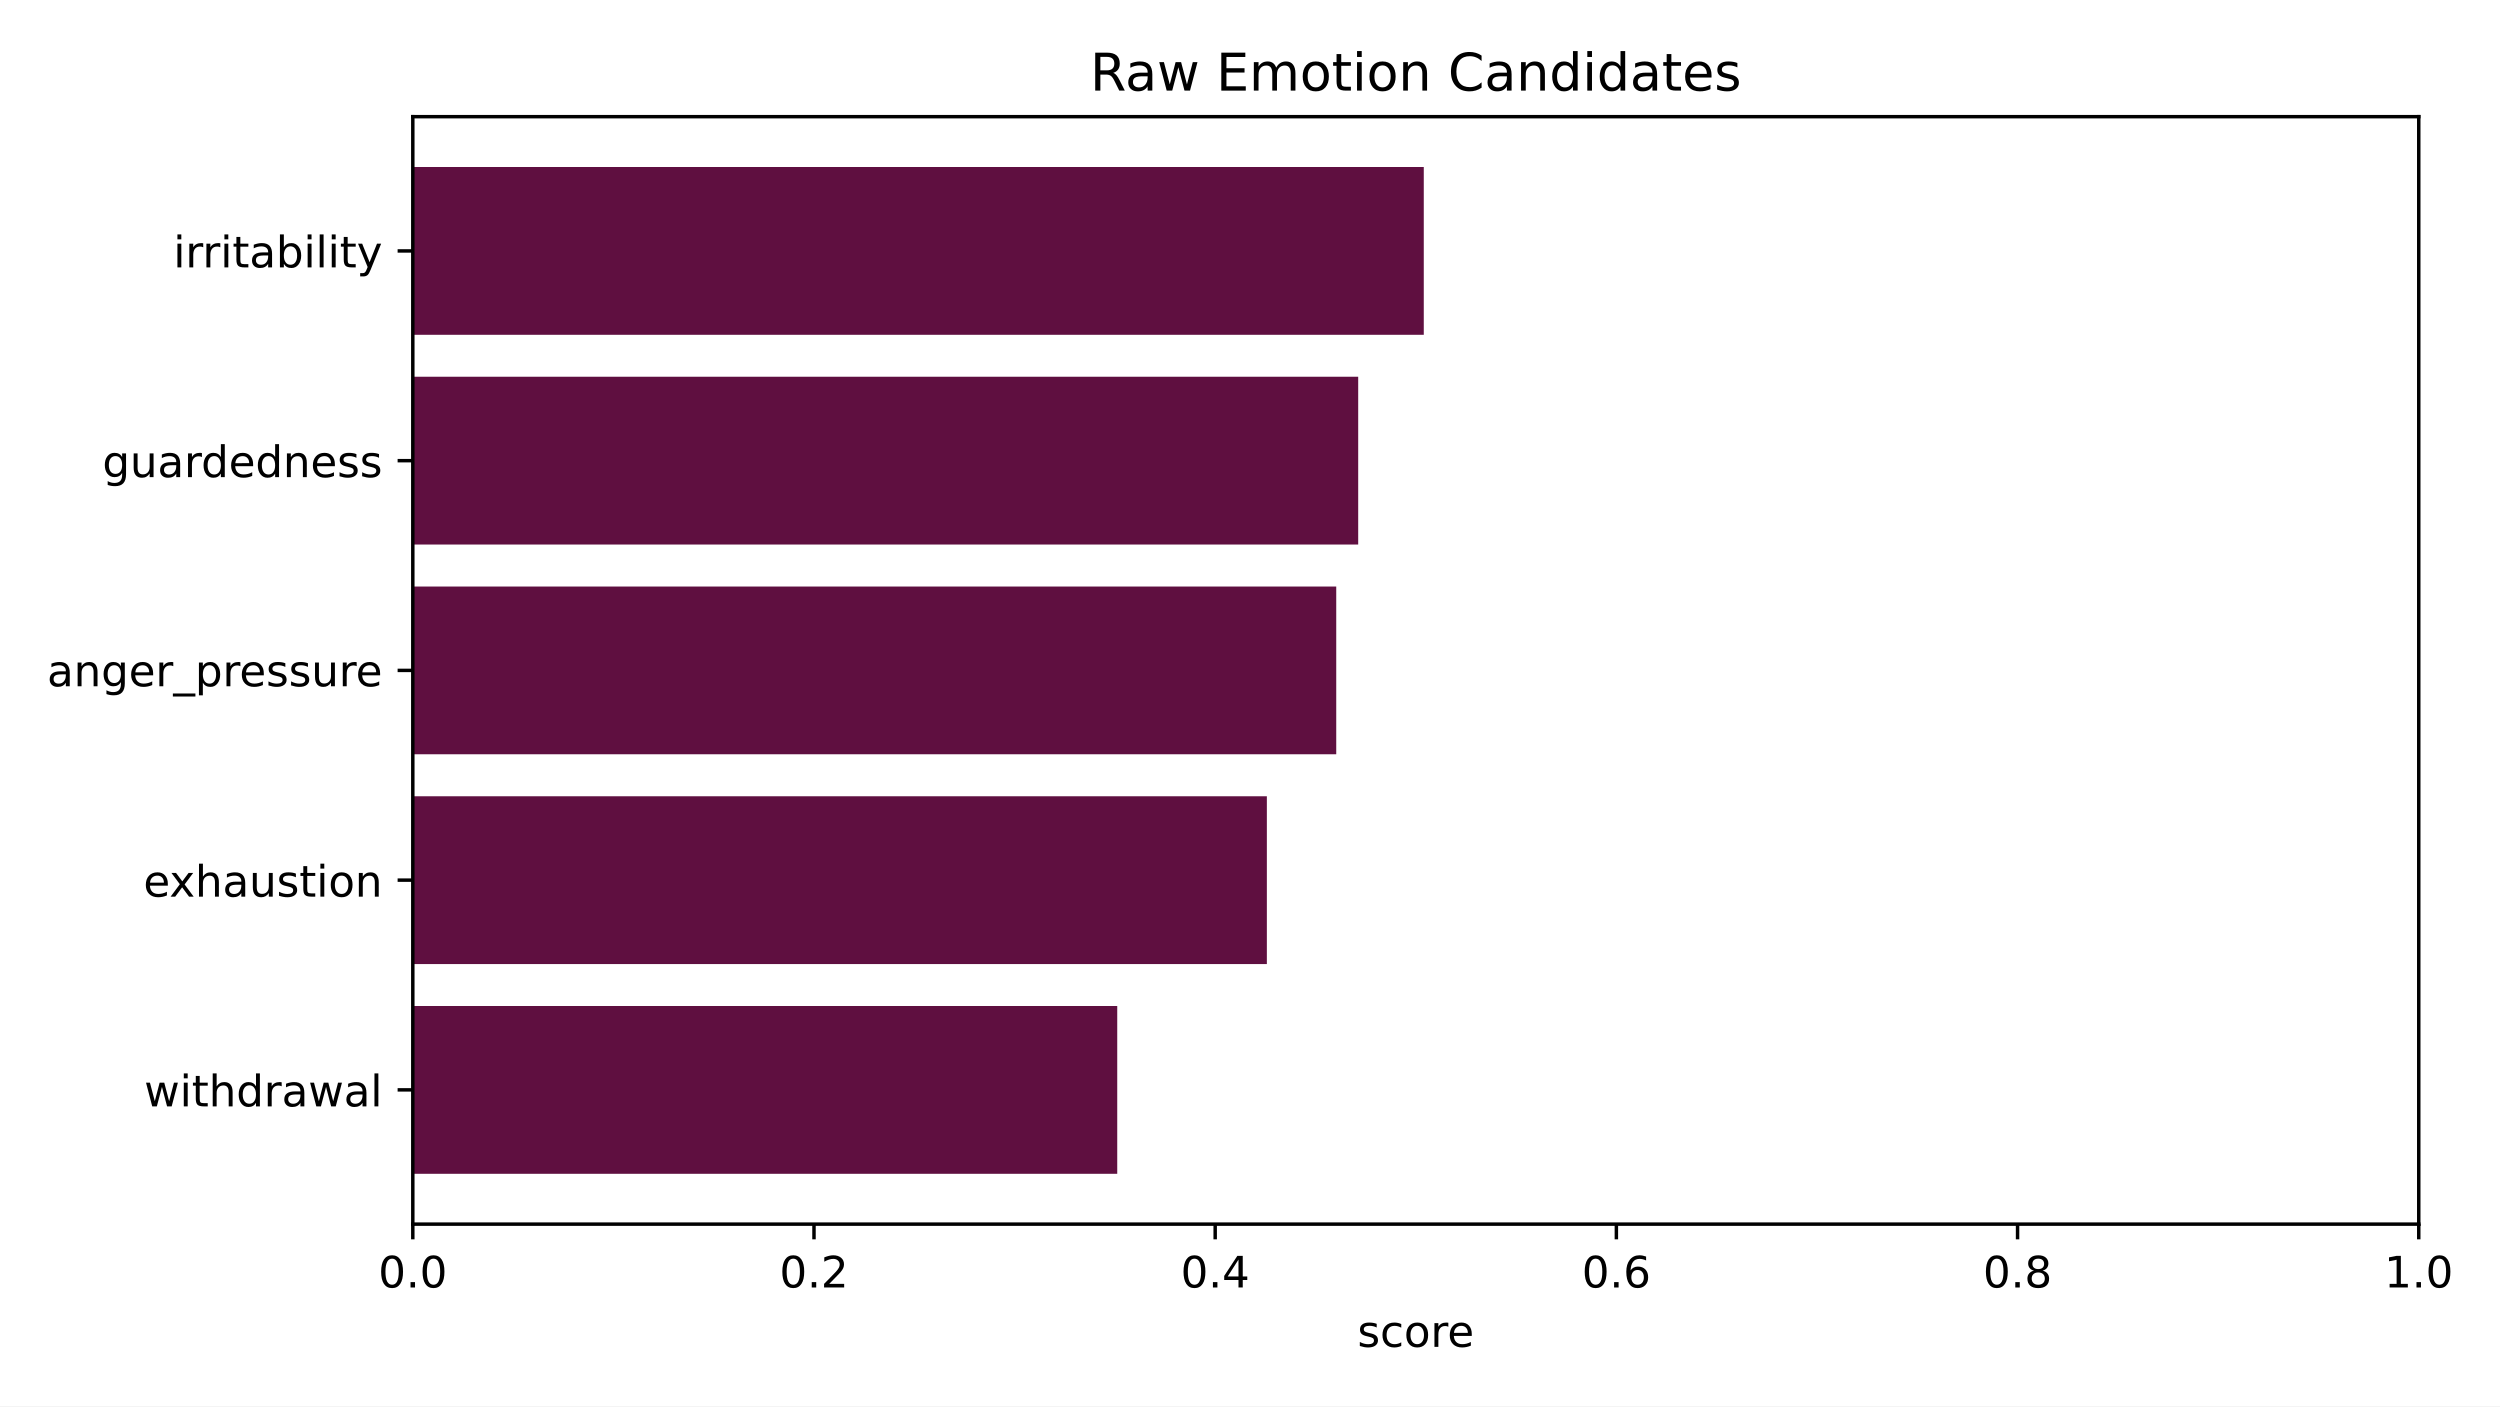
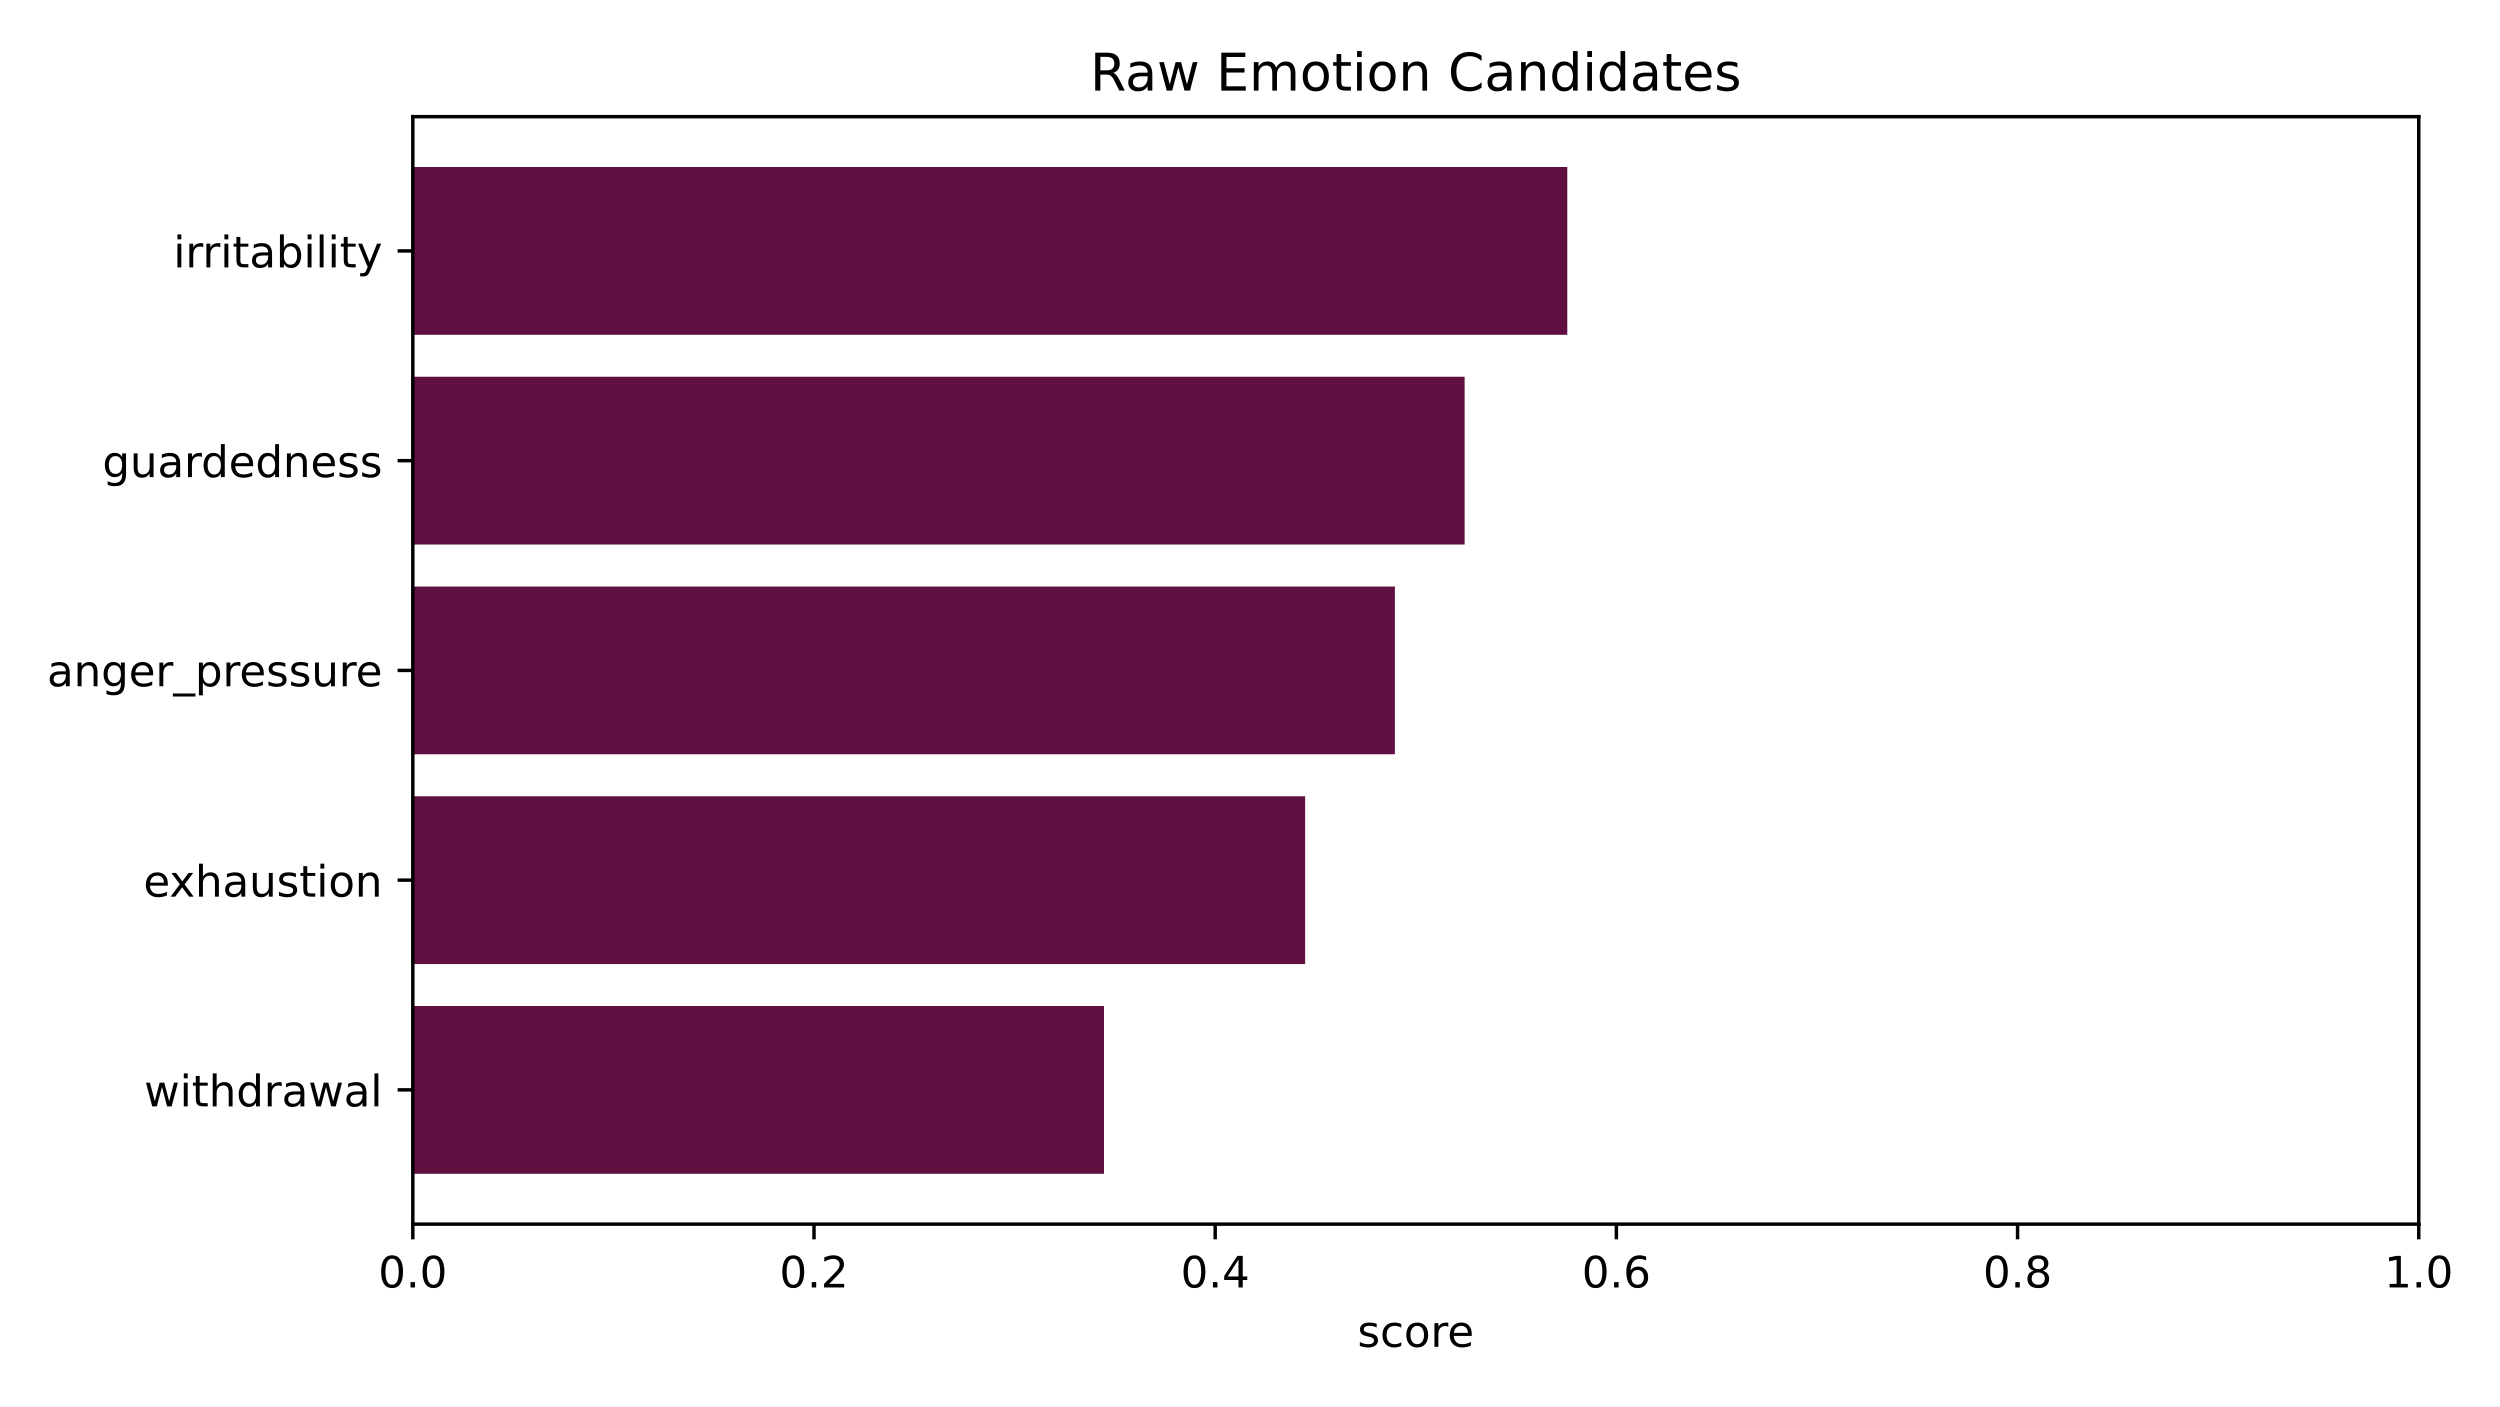
<svg xmlns="http://www.w3.org/2000/svg" xmlns:xlink="http://www.w3.org/1999/xlink" width="576pt" height="324pt" viewBox="0 0 576 324" version="1.1">
  <defs>
    <style type="text/css">*{stroke-linejoin: round; stroke-linecap: butt}</style>
  </defs>
  <g id="figure_1">
    <g id="patch_1">
      <path d="M 0 324  L 576 324  L 576 0  L 0 0  z " style="fill: #ffffff" />
    </g>
    <g id="axes_1">
      <g id="patch_2">
        <path d="M 95.11 282.04  L 557.28 282.04  L 557.28 26.88  L 95.11 26.88  z " style="fill: #ffffff" />
      </g>
      <g id="patch_3">
-         <path d="M 95.11 38.478  L 328.038 38.478  L 328.038 77.139  L 95.11 77.139  z " clip-path="url(#p30e79cfe92)" style="fill: #5f0f40" />
+         <path d="M 95.11 38.478  L 361.102 38.478  L 361.102 77.139  L 95.11 77.139  z " clip-path="url(#pa9f5b63466)" style="fill: #5f0f40" />
      </g>
      <g id="patch_4">
-         <path d="M 95.11 86.804  L 312.928 86.804  L 312.928 125.465  L 95.11 125.465  z " clip-path="url(#p30e79cfe92)" style="fill: #5f0f40" />
+         <path d="M 95.11 86.804  L 337.45 86.804  L 337.45 125.465  L 95.11 125.465  z " clip-path="url(#pa9f5b63466)" style="fill: #5f0f40" />
      </g>
      <g id="patch_5">
-         <path d="M 95.11 135.13  L 307.869 135.13  L 307.869 173.79  L 95.11 173.79  z " clip-path="url(#p30e79cfe92)" style="fill: #5f0f40" />
+         <path d="M 95.11 135.13  L 321.383 135.13  L 321.383 173.79  L 95.11 173.79  z " clip-path="url(#pa9f5b63466)" style="fill: #5f0f40" />
      </g>
      <g id="patch_6">
-         <path d="M 95.11 183.455  L 291.884 183.455  L 291.884 222.116  L 95.11 222.116  z " clip-path="url(#p30e79cfe92)" style="fill: #5f0f40" />
+         <path d="M 95.11 183.455  L 300.705 183.455  L 300.705 222.116  L 95.11 222.116  z " clip-path="url(#pa9f5b63466)" style="fill: #5f0f40" />
      </g>
      <g id="patch_7">
-         <path d="M 95.11 231.781  L 257.412 231.781  L 257.412 270.442  L 95.11 270.442  z " clip-path="url(#p30e79cfe92)" style="fill: #5f0f40" />
+         <path d="M 95.11 231.781  L 254.36 231.781  L 254.36 270.442  L 95.11 270.442  z " clip-path="url(#pa9f5b63466)" style="fill: #5f0f40" />
      </g>
      <g id="matplotlib.axis_1">
        <g id="xtick_1">
          <g id="line2d_1">
            <defs>
-               <path id="m977deb577b" d="M 0 0  L 0 3.5  " style="stroke: #000000; stroke-width: 0.8" />
+               <path id="m9503709d5b" d="M 0 0  L 0 3.5  " style="stroke: #000000; stroke-width: 0.8" />
            </defs>
            <g>
-               <use xlink:href="#m977deb577b" x="95.11" y="282.04" style="stroke: #000000; stroke-width: 0.8" />
+               <use xlink:href="#m9503709d5b" x="95.11" y="282.04" style="stroke: #000000; stroke-width: 0.8" />
            </g>
          </g>
          <g id="text_1">
            <g transform="translate(87.15844 296.6384) scale(0.1 -0.1)">
              <defs>
                <path id="DejaVuSans-30" d="M 2034 4250  Q 1547 4250 1301 3770  Q 1056 3291 1056 2328  Q 1056 1369 1301 889  Q 1547 409 2034 409  Q 2525 409 2770 889  Q 3016 1369 3016 2328  Q 3016 3291 2770 3770  Q 2525 4250 2034 4250  z M 2034 4750  Q 2819 4750 3233 4129  Q 3647 3509 3647 2328  Q 3647 1150 3233 529  Q 2819 -91 2034 -91  Q 1250 -91 836 529  Q 422 1150 422 2328  Q 422 3509 836 4129  Q 1250 4750 2034 4750  z " transform="scale(0.015625)" />
                <path id="DejaVuSans-2e" d="M 684 794  L 1344 794  L 1344 0  L 684 0  L 684 794  z " transform="scale(0.015625)" />
              </defs>
              <use xlink:href="#DejaVuSans-30" />
              <use xlink:href="#DejaVuSans-2e" transform="translate(63.62305 0)" />
              <use xlink:href="#DejaVuSans-30" transform="translate(95.41016 0)" />
            </g>
          </g>
        </g>
        <g id="xtick_2">
          <g id="line2d_2">
            <g>
-               <use xlink:href="#m977deb577b" x="187.544" y="282.04" style="stroke: #000000; stroke-width: 0.8" />
+               <use xlink:href="#m9503709d5b" x="187.544" y="282.04" style="stroke: #000000; stroke-width: 0.8" />
            </g>
          </g>
          <g id="text_2">
            <g transform="translate(179.5924 296.6384) scale(0.1 -0.1)">
              <defs>
                <path id="DejaVuSans-32" d="M 1228 531  L 3431 531  L 3431 0  L 469 0  L 469 531  Q 828 903 1448 1529  Q 2069 2156 2228 2338  Q 2531 2678 2651 2914  Q 2772 3150 2772 3378  Q 2772 3750 2511 3984  Q 2250 4219 1831 4219  Q 1534 4219 1204 4116  Q 875 4013 500 3803  L 500 4441  Q 881 4594 1212 4672  Q 1544 4750 1819 4750  Q 2544 4750 2975 4387  Q 3406 4025 3406 3419  Q 3406 3131 3298 2873  Q 3191 2616 2906 2266  Q 2828 2175 2409 1742  Q 1991 1309 1228 531  z " transform="scale(0.015625)" />
              </defs>
              <use xlink:href="#DejaVuSans-30" />
              <use xlink:href="#DejaVuSans-2e" transform="translate(63.62305 0)" />
              <use xlink:href="#DejaVuSans-32" transform="translate(95.41016 0)" />
            </g>
          </g>
        </g>
        <g id="xtick_3">
          <g id="line2d_3">
            <g>
-               <use xlink:href="#m977deb577b" x="279.978" y="282.04" style="stroke: #000000; stroke-width: 0.8" />
+               <use xlink:href="#m9503709d5b" x="279.978" y="282.04" style="stroke: #000000; stroke-width: 0.8" />
            </g>
          </g>
          <g id="text_3">
            <g transform="translate(272.0264 296.6384) scale(0.1 -0.1)">
              <defs>
                <path id="DejaVuSans-34" d="M 2419 4116  L 825 1625  L 2419 1625  L 2419 4116  z M 2253 4666  L 3047 4666  L 3047 1625  L 3713 1625  L 3713 1100  L 3047 1100  L 3047 0  L 2419 0  L 2419 1100  L 313 1100  L 313 1709  L 2253 4666  z " transform="scale(0.015625)" />
              </defs>
              <use xlink:href="#DejaVuSans-30" />
              <use xlink:href="#DejaVuSans-2e" transform="translate(63.62305 0)" />
              <use xlink:href="#DejaVuSans-34" transform="translate(95.41016 0)" />
            </g>
          </g>
        </g>
        <g id="xtick_4">
          <g id="line2d_4">
            <g>
-               <use xlink:href="#m977deb577b" x="372.412" y="282.04" style="stroke: #000000; stroke-width: 0.8" />
+               <use xlink:href="#m9503709d5b" x="372.412" y="282.04" style="stroke: #000000; stroke-width: 0.8" />
            </g>
          </g>
          <g id="text_4">
            <g transform="translate(364.4604 296.6384) scale(0.1 -0.1)">
              <defs>
                <path id="DejaVuSans-36" d="M 2113 2584  Q 1688 2584 1439 2293  Q 1191 2003 1191 1497  Q 1191 994 1439 701  Q 1688 409 2113 409  Q 2538 409 2786 701  Q 3034 994 3034 1497  Q 3034 2003 2786 2293  Q 2538 2584 2113 2584  z M 3366 4563  L 3366 3988  Q 3128 4100 2886 4159  Q 2644 4219 2406 4219  Q 1781 4219 1451 3797  Q 1122 3375 1075 2522  Q 1259 2794 1537 2939  Q 1816 3084 2150 3084  Q 2853 3084 3261 2657  Q 3669 2231 3669 1497  Q 3669 778 3244 343  Q 2819 -91 2113 -91  Q 1303 -91 875 529  Q 447 1150 447 2328  Q 447 3434 972 4092  Q 1497 4750 2381 4750  Q 2619 4750 2861 4703  Q 3103 4656 3366 4563  z " transform="scale(0.015625)" />
              </defs>
              <use xlink:href="#DejaVuSans-30" />
              <use xlink:href="#DejaVuSans-2e" transform="translate(63.62305 0)" />
              <use xlink:href="#DejaVuSans-36" transform="translate(95.41016 0)" />
            </g>
          </g>
        </g>
        <g id="xtick_5">
          <g id="line2d_5">
            <g>
-               <use xlink:href="#m977deb577b" x="464.846" y="282.04" style="stroke: #000000; stroke-width: 0.8" />
+               <use xlink:href="#m9503709d5b" x="464.846" y="282.04" style="stroke: #000000; stroke-width: 0.8" />
            </g>
          </g>
          <g id="text_5">
            <g transform="translate(456.8944 296.6384) scale(0.1 -0.1)">
              <defs>
                <path id="DejaVuSans-38" d="M 2034 2216  Q 1584 2216 1326 1975  Q 1069 1734 1069 1313  Q 1069 891 1326 650  Q 1584 409 2034 409  Q 2484 409 2743 651  Q 3003 894 3003 1313  Q 3003 1734 2745 1975  Q 2488 2216 2034 2216  z M 1403 2484  Q 997 2584 770 2862  Q 544 3141 544 3541  Q 544 4100 942 4425  Q 1341 4750 2034 4750  Q 2731 4750 3128 4425  Q 3525 4100 3525 3541  Q 3525 3141 3298 2862  Q 3072 2584 2669 2484  Q 3125 2378 3379 2068  Q 3634 1759 3634 1313  Q 3634 634 3220 271  Q 2806 -91 2034 -91  Q 1263 -91 848 271  Q 434 634 434 1313  Q 434 1759 690 2068  Q 947 2378 1403 2484  z M 1172 3481  Q 1172 3119 1398 2916  Q 1625 2713 2034 2713  Q 2441 2713 2670 2916  Q 2900 3119 2900 3481  Q 2900 3844 2670 4047  Q 2441 4250 2034 4250  Q 1625 4250 1398 4047  Q 1172 3844 1172 3481  z " transform="scale(0.015625)" />
              </defs>
              <use xlink:href="#DejaVuSans-30" />
              <use xlink:href="#DejaVuSans-2e" transform="translate(63.62305 0)" />
              <use xlink:href="#DejaVuSans-38" transform="translate(95.41016 0)" />
            </g>
          </g>
        </g>
        <g id="xtick_6">
          <g id="line2d_6">
            <g>
-               <use xlink:href="#m977deb577b" x="557.28" y="282.04" style="stroke: #000000; stroke-width: 0.8" />
+               <use xlink:href="#m9503709d5b" x="557.28" y="282.04" style="stroke: #000000; stroke-width: 0.8" />
            </g>
          </g>
          <g id="text_6">
            <g transform="translate(549.3284 296.6384) scale(0.1 -0.1)">
              <defs>
                <path id="DejaVuSans-31" d="M 794 531  L 1825 531  L 1825 4091  L 703 3866  L 703 4441  L 1819 4666  L 2450 4666  L 2450 531  L 3481 531  L 3481 0  L 794 0  L 794 531  z " transform="scale(0.015625)" />
              </defs>
              <use xlink:href="#DejaVuSans-31" />
              <use xlink:href="#DejaVuSans-2e" transform="translate(63.62305 0)" />
              <use xlink:href="#DejaVuSans-30" transform="translate(95.41016 0)" />
            </g>
          </g>
        </g>
        <g id="text_7">
          <g transform="translate(312.7622 310.3166) scale(0.1 -0.1)">
            <defs>
              <path id="DejaVuSans-73" d="M 2834 3397  L 2834 2853  Q 2591 2978 2328 3040  Q 2066 3103 1784 3103  Q 1356 3103 1142 2972  Q 928 2841 928 2578  Q 928 2378 1081 2264  Q 1234 2150 1697 2047  L 1894 2003  Q 2506 1872 2764 1633  Q 3022 1394 3022 966  Q 3022 478 2636 193  Q 2250 -91 1575 -91  Q 1294 -91 989 -36  Q 684 19 347 128  L 347 722  Q 666 556 975 473  Q 1284 391 1588 391  Q 1994 391 2212 530  Q 2431 669 2431 922  Q 2431 1156 2273 1281  Q 2116 1406 1581 1522  L 1381 1569  Q 847 1681 609 1914  Q 372 2147 372 2553  Q 372 3047 722 3315  Q 1072 3584 1716 3584  Q 2034 3584 2315 3537  Q 2597 3491 2834 3397  z " transform="scale(0.015625)" />
              <path id="DejaVuSans-63" d="M 3122 3366  L 3122 2828  Q 2878 2963 2633 3030  Q 2388 3097 2138 3097  Q 1578 3097 1268 2742  Q 959 2388 959 1747  Q 959 1106 1268 751  Q 1578 397 2138 397  Q 2388 397 2633 464  Q 2878 531 3122 666  L 3122 134  Q 2881 22 2623 -34  Q 2366 -91 2075 -91  Q 1284 -91 818 406  Q 353 903 353 1747  Q 353 2603 823 3093  Q 1294 3584 2113 3584  Q 2378 3584 2631 3529  Q 2884 3475 3122 3366  z " transform="scale(0.015625)" />
              <path id="DejaVuSans-6f" d="M 1959 3097  Q 1497 3097 1228 2736  Q 959 2375 959 1747  Q 959 1119 1226 758  Q 1494 397 1959 397  Q 2419 397 2687 759  Q 2956 1122 2956 1747  Q 2956 2369 2687 2733  Q 2419 3097 1959 3097  z M 1959 3584  Q 2709 3584 3137 3096  Q 3566 2609 3566 1747  Q 3566 888 3137 398  Q 2709 -91 1959 -91  Q 1206 -91 779 398  Q 353 888 353 1747  Q 353 2609 779 3096  Q 1206 3584 1959 3584  z " transform="scale(0.015625)" />
              <path id="DejaVuSans-72" d="M 2631 2963  Q 2534 3019 2420 3045  Q 2306 3072 2169 3072  Q 1681 3072 1420 2755  Q 1159 2438 1159 1844  L 1159 0  L 581 0  L 581 3500  L 1159 3500  L 1159 2956  Q 1341 3275 1631 3429  Q 1922 3584 2338 3584  Q 2397 3584 2469 3576  Q 2541 3569 2628 3553  L 2631 2963  z " transform="scale(0.015625)" />
              <path id="DejaVuSans-65" d="M 3597 1894  L 3597 1613  L 953 1613  Q 991 1019 1311 708  Q 1631 397 2203 397  Q 2534 397 2845 478  Q 3156 559 3463 722  L 3463 178  Q 3153 47 2828 -22  Q 2503 -91 2169 -91  Q 1331 -91 842 396  Q 353 884 353 1716  Q 353 2575 817 3079  Q 1281 3584 2069 3584  Q 2775 3584 3186 3129  Q 3597 2675 3597 1894  z M 3022 2063  Q 3016 2534 2758 2815  Q 2500 3097 2075 3097  Q 1594 3097 1305 2825  Q 1016 2553 972 2059  L 3022 2063  z " transform="scale(0.015625)" />
            </defs>
            <use xlink:href="#DejaVuSans-73" />
            <use xlink:href="#DejaVuSans-63" transform="translate(52.09961 0)" />
            <use xlink:href="#DejaVuSans-6f" transform="translate(107.0801 0)" />
            <use xlink:href="#DejaVuSans-72" transform="translate(168.2617 0)" />
            <use xlink:href="#DejaVuSans-65" transform="translate(207.125 0)" />
          </g>
        </g>
      </g>
      <g id="matplotlib.axis_2">
        <g id="ytick_1">
          <g id="line2d_7">
            <defs>
-               <path id="m7dade31299" d="M 0 0  L -3.5 0  " style="stroke: #000000; stroke-width: 0.8" />
+               <path id="m00b2adcc51" d="M 0 0  L -3.5 0  " style="stroke: #000000; stroke-width: 0.8" />
            </defs>
            <g>
-               <use xlink:href="#m7dade31299" x="95.11" y="57.808" style="stroke: #000000; stroke-width: 0.8" />
+               <use xlink:href="#m00b2adcc51" x="95.11" y="57.808" style="stroke: #000000; stroke-width: 0.8" />
            </g>
          </g>
          <g id="text_8">
            <g transform="translate(39.93656 61.6077) scale(0.1 -0.1)">
              <defs>
                <path id="DejaVuSans-69" d="M 603 3500  L 1178 3500  L 1178 0  L 603 0  L 603 3500  z M 603 4863  L 1178 4863  L 1178 4134  L 603 4134  L 603 4863  z " transform="scale(0.015625)" />
                <path id="DejaVuSans-74" d="M 1172 4494  L 1172 3500  L 2356 3500  L 2356 3053  L 1172 3053  L 1172 1153  Q 1172 725 1289 603  Q 1406 481 1766 481  L 2356 481  L 2356 0  L 1766 0  Q 1100 0 847 248  Q 594 497 594 1153  L 594 3053  L 172 3053  L 172 3500  L 594 3500  L 594 4494  L 1172 4494  z " transform="scale(0.015625)" />
                <path id="DejaVuSans-61" d="M 2194 1759  Q 1497 1759 1228 1600  Q 959 1441 959 1056  Q 959 750 1161 570  Q 1363 391 1709 391  Q 2188 391 2477 730  Q 2766 1069 2766 1631  L 2766 1759  L 2194 1759  z M 3341 1997  L 3341 0  L 2766 0  L 2766 531  Q 2569 213 2275 61  Q 1981 -91 1556 -91  Q 1019 -91 701 211  Q 384 513 384 1019  Q 384 1609 779 1909  Q 1175 2209 1959 2209  L 2766 2209  L 2766 2266  Q 2766 2663 2505 2880  Q 2244 3097 1772 3097  Q 1472 3097 1187 3025  Q 903 2953 641 2809  L 641 3341  Q 956 3463 1253 3523  Q 1550 3584 1831 3584  Q 2591 3584 2966 3190  Q 3341 2797 3341 1997  z " transform="scale(0.015625)" />
                <path id="DejaVuSans-62" d="M 3116 1747  Q 3116 2381 2855 2742  Q 2594 3103 2138 3103  Q 1681 3103 1420 2742  Q 1159 2381 1159 1747  Q 1159 1113 1420 752  Q 1681 391 2138 391  Q 2594 391 2855 752  Q 3116 1113 3116 1747  z M 1159 2969  Q 1341 3281 1617 3432  Q 1894 3584 2278 3584  Q 2916 3584 3314 3078  Q 3713 2572 3713 1747  Q 3713 922 3314 415  Q 2916 -91 2278 -91  Q 1894 -91 1617 61  Q 1341 213 1159 525  L 1159 0  L 581 0  L 581 4863  L 1159 4863  L 1159 2969  z " transform="scale(0.015625)" />
                <path id="DejaVuSans-6c" d="M 603 4863  L 1178 4863  L 1178 0  L 603 0  L 603 4863  z " transform="scale(0.015625)" />
                <path id="DejaVuSans-79" d="M 2059 -325  Q 1816 -950 1584 -1140  Q 1353 -1331 966 -1331  L 506 -1331  L 506 -850  L 844 -850  Q 1081 -850 1212 -737  Q 1344 -625 1503 -206  L 1606 56  L 191 3500  L 800 3500  L 1894 763  L 2988 3500  L 3597 3500  L 2059 -325  z " transform="scale(0.015625)" />
              </defs>
              <use xlink:href="#DejaVuSans-69" />
              <use xlink:href="#DejaVuSans-72" transform="translate(27.7832 0)" />
              <use xlink:href="#DejaVuSans-72" transform="translate(67.14648 0)" />
              <use xlink:href="#DejaVuSans-69" transform="translate(108.2598 0)" />
              <use xlink:href="#DejaVuSans-74" transform="translate(136.043 0)" />
              <use xlink:href="#DejaVuSans-61" transform="translate(175.252 0)" />
              <use xlink:href="#DejaVuSans-62" transform="translate(236.5312 0)" />
              <use xlink:href="#DejaVuSans-69" transform="translate(300.0078 0)" />
              <use xlink:href="#DejaVuSans-6c" transform="translate(327.791 0)" />
              <use xlink:href="#DejaVuSans-69" transform="translate(355.5742 0)" />
              <use xlink:href="#DejaVuSans-74" transform="translate(383.3574 0)" />
              <use xlink:href="#DejaVuSans-79" transform="translate(422.5664 0)" />
            </g>
          </g>
        </g>
        <g id="ytick_2">
          <g id="line2d_8">
            <g>
-               <use xlink:href="#m7dade31299" x="95.11" y="106.134" style="stroke: #000000; stroke-width: 0.8" />
+               <use xlink:href="#m00b2adcc51" x="95.11" y="106.134" style="stroke: #000000; stroke-width: 0.8" />
            </g>
          </g>
          <g id="text_9">
            <g transform="translate(23.60063 109.9335) scale(0.1 -0.1)">
              <defs>
                <path id="DejaVuSans-67" d="M 2906 1791  Q 2906 2416 2648 2759  Q 2391 3103 1925 3103  Q 1463 3103 1205 2759  Q 947 2416 947 1791  Q 947 1169 1205 825  Q 1463 481 1925 481  Q 2391 481 2648 825  Q 2906 1169 2906 1791  z M 3481 434  Q 3481 -459 3084 -895  Q 2688 -1331 1869 -1331  Q 1566 -1331 1297 -1286  Q 1028 -1241 775 -1147  L 775 -588  Q 1028 -725 1275 -790  Q 1522 -856 1778 -856  Q 2344 -856 2625 -561  Q 2906 -266 2906 331  L 2906 616  Q 2728 306 2450 153  Q 2172 0 1784 0  Q 1141 0 747 490  Q 353 981 353 1791  Q 353 2603 747 3093  Q 1141 3584 1784 3584  Q 2172 3584 2450 3431  Q 2728 3278 2906 2969  L 2906 3500  L 3481 3500  L 3481 434  z " transform="scale(0.015625)" />
                <path id="DejaVuSans-75" d="M 544 1381  L 544 3500  L 1119 3500  L 1119 1403  Q 1119 906 1312 657  Q 1506 409 1894 409  Q 2359 409 2629 706  Q 2900 1003 2900 1516  L 2900 3500  L 3475 3500  L 3475 0  L 2900 0  L 2900 538  Q 2691 219 2414 64  Q 2138 -91 1772 -91  Q 1169 -91 856 284  Q 544 659 544 1381  z M 1991 3584  L 1991 3584  z " transform="scale(0.015625)" />
                <path id="DejaVuSans-64" d="M 2906 2969  L 2906 4863  L 3481 4863  L 3481 0  L 2906 0  L 2906 525  Q 2725 213 2448 61  Q 2172 -91 1784 -91  Q 1150 -91 751 415  Q 353 922 353 1747  Q 353 2572 751 3078  Q 1150 3584 1784 3584  Q 2172 3584 2448 3432  Q 2725 3281 2906 2969  z M 947 1747  Q 947 1113 1208 752  Q 1469 391 1925 391  Q 2381 391 2643 752  Q 2906 1113 2906 1747  Q 2906 2381 2643 2742  Q 2381 3103 1925 3103  Q 1469 3103 1208 2742  Q 947 2381 947 1747  z " transform="scale(0.015625)" />
                <path id="DejaVuSans-6e" d="M 3513 2113  L 3513 0  L 2938 0  L 2938 2094  Q 2938 2591 2744 2837  Q 2550 3084 2163 3084  Q 1697 3084 1428 2787  Q 1159 2491 1159 1978  L 1159 0  L 581 0  L 581 3500  L 1159 3500  L 1159 2956  Q 1366 3272 1645 3428  Q 1925 3584 2291 3584  Q 2894 3584 3203 3211  Q 3513 2838 3513 2113  z " transform="scale(0.015625)" />
              </defs>
              <use xlink:href="#DejaVuSans-67" />
              <use xlink:href="#DejaVuSans-75" transform="translate(63.47656 0)" />
              <use xlink:href="#DejaVuSans-61" transform="translate(126.8555 0)" />
              <use xlink:href="#DejaVuSans-72" transform="translate(188.1348 0)" />
              <use xlink:href="#DejaVuSans-64" transform="translate(227.498 0)" />
              <use xlink:href="#DejaVuSans-65" transform="translate(290.9746 0)" />
              <use xlink:href="#DejaVuSans-64" transform="translate(352.498 0)" />
              <use xlink:href="#DejaVuSans-6e" transform="translate(415.9746 0)" />
              <use xlink:href="#DejaVuSans-65" transform="translate(479.3535 0)" />
              <use xlink:href="#DejaVuSans-73" transform="translate(540.877 0)" />
              <use xlink:href="#DejaVuSans-73" transform="translate(592.9766 0)" />
            </g>
          </g>
        </g>
        <g id="ytick_3">
          <g id="line2d_9">
            <g>
-               <use xlink:href="#m7dade31299" x="95.11" y="154.46" style="stroke: #000000; stroke-width: 0.8" />
+               <use xlink:href="#m00b2adcc51" x="95.11" y="154.46" style="stroke: #000000; stroke-width: 0.8" />
            </g>
          </g>
          <g id="text_10">
            <g transform="translate(10.84906 158.1202) scale(0.1 -0.1)">
              <defs>
                <path id="DejaVuSans-5f" d="M 3263 -1063  L 3263 -1509  L -63 -1509  L -63 -1063  L 3263 -1063  z " transform="scale(0.015625)" />
                <path id="DejaVuSans-70" d="M 1159 525  L 1159 -1331  L 581 -1331  L 581 3500  L 1159 3500  L 1159 2969  Q 1341 3281 1617 3432  Q 1894 3584 2278 3584  Q 2916 3584 3314 3078  Q 3713 2572 3713 1747  Q 3713 922 3314 415  Q 2916 -91 2278 -91  Q 1894 -91 1617 61  Q 1341 213 1159 525  z M 3116 1747  Q 3116 2381 2855 2742  Q 2594 3103 2138 3103  Q 1681 3103 1420 2742  Q 1159 2381 1159 1747  Q 1159 1113 1420 752  Q 1681 391 2138 391  Q 2594 391 2855 752  Q 3116 1113 3116 1747  z " transform="scale(0.015625)" />
              </defs>
              <use xlink:href="#DejaVuSans-61" />
              <use xlink:href="#DejaVuSans-6e" transform="translate(61.2793 0)" />
              <use xlink:href="#DejaVuSans-67" transform="translate(124.6582 0)" />
              <use xlink:href="#DejaVuSans-65" transform="translate(188.1348 0)" />
              <use xlink:href="#DejaVuSans-72" transform="translate(249.6582 0)" />
              <use xlink:href="#DejaVuSans-5f" transform="translate(290.7715 0)" />
              <use xlink:href="#DejaVuSans-70" transform="translate(340.7715 0)" />
              <use xlink:href="#DejaVuSans-72" transform="translate(404.248 0)" />
              <use xlink:href="#DejaVuSans-65" transform="translate(443.1113 0)" />
              <use xlink:href="#DejaVuSans-73" transform="translate(504.6348 0)" />
              <use xlink:href="#DejaVuSans-73" transform="translate(556.7344 0)" />
              <use xlink:href="#DejaVuSans-75" transform="translate(608.834 0)" />
              <use xlink:href="#DejaVuSans-72" transform="translate(672.2129 0)" />
              <use xlink:href="#DejaVuSans-65" transform="translate(711.0762 0)" />
            </g>
          </g>
        </g>
        <g id="ytick_4">
          <g id="line2d_10">
            <g>
-               <use xlink:href="#m7dade31299" x="95.11" y="202.786" style="stroke: #000000; stroke-width: 0.8" />
+               <use xlink:href="#m00b2adcc51" x="95.11" y="202.786" style="stroke: #000000; stroke-width: 0.8" />
            </g>
          </g>
          <g id="text_11">
            <g transform="translate(33.04594 206.585) scale(0.1 -0.1)">
              <defs>
                <path id="DejaVuSans-78" d="M 3513 3500  L 2247 1797  L 3578 0  L 2900 0  L 1881 1375  L 863 0  L 184 0  L 1544 1831  L 300 3500  L 978 3500  L 1906 2253  L 2834 3500  L 3513 3500  z " transform="scale(0.015625)" />
                <path id="DejaVuSans-68" d="M 3513 2113  L 3513 0  L 2938 0  L 2938 2094  Q 2938 2591 2744 2837  Q 2550 3084 2163 3084  Q 1697 3084 1428 2787  Q 1159 2491 1159 1978  L 1159 0  L 581 0  L 581 4863  L 1159 4863  L 1159 2956  Q 1366 3272 1645 3428  Q 1925 3584 2291 3584  Q 2894 3584 3203 3211  Q 3513 2838 3513 2113  z " transform="scale(0.015625)" />
              </defs>
              <use xlink:href="#DejaVuSans-65" />
              <use xlink:href="#DejaVuSans-78" transform="translate(59.77344 0)" />
              <use xlink:href="#DejaVuSans-68" transform="translate(118.9531 0)" />
              <use xlink:href="#DejaVuSans-61" transform="translate(182.332 0)" />
              <use xlink:href="#DejaVuSans-75" transform="translate(243.6113 0)" />
              <use xlink:href="#DejaVuSans-73" transform="translate(306.9902 0)" />
              <use xlink:href="#DejaVuSans-74" transform="translate(359.0898 0)" />
              <use xlink:href="#DejaVuSans-69" transform="translate(398.2988 0)" />
              <use xlink:href="#DejaVuSans-6f" transform="translate(426.082 0)" />
              <use xlink:href="#DejaVuSans-6e" transform="translate(487.2637 0)" />
            </g>
          </g>
        </g>
        <g id="ytick_5">
          <g id="line2d_11">
            <g>
-               <use xlink:href="#m7dade31299" x="95.11" y="251.112" style="stroke: #000000; stroke-width: 0.8" />
+               <use xlink:href="#m00b2adcc51" x="95.11" y="251.112" style="stroke: #000000; stroke-width: 0.8" />
            </g>
          </g>
          <g id="text_12">
            <g transform="translate(33.22406 254.9107) scale(0.1 -0.1)">
              <defs>
                <path id="DejaVuSans-77" d="M 269 3500  L 844 3500  L 1563 769  L 2278 3500  L 2956 3500  L 3675 769  L 4391 3500  L 4966 3500  L 4050 0  L 3372 0  L 2619 2869  L 1863 0  L 1184 0  L 269 3500  z " transform="scale(0.015625)" />
              </defs>
              <use xlink:href="#DejaVuSans-77" />
              <use xlink:href="#DejaVuSans-69" transform="translate(81.78711 0)" />
              <use xlink:href="#DejaVuSans-74" transform="translate(109.5703 0)" />
              <use xlink:href="#DejaVuSans-68" transform="translate(148.7793 0)" />
              <use xlink:href="#DejaVuSans-64" transform="translate(212.1582 0)" />
              <use xlink:href="#DejaVuSans-72" transform="translate(275.6348 0)" />
              <use xlink:href="#DejaVuSans-61" transform="translate(316.748 0)" />
              <use xlink:href="#DejaVuSans-77" transform="translate(378.0273 0)" />
              <use xlink:href="#DejaVuSans-61" transform="translate(459.8145 0)" />
              <use xlink:href="#DejaVuSans-6c" transform="translate(521.0938 0)" />
            </g>
          </g>
        </g>
      </g>
      <g id="patch_8">
        <path d="M 95.11 282.04  L 95.11 26.88  " style="fill: none; stroke: #000000; stroke-width: 0.8; stroke-linejoin: miter; stroke-linecap: square" />
      </g>
      <g id="patch_9">
        <path d="M 557.28 282.04  L 557.28 26.88  " style="fill: none; stroke: #000000; stroke-width: 0.8; stroke-linejoin: miter; stroke-linecap: square" />
      </g>
      <g id="patch_10">
        <path d="M 95.11 282.04  L 557.28 282.04  " style="fill: none; stroke: #000000; stroke-width: 0.8; stroke-linejoin: miter; stroke-linecap: square" />
      </g>
      <g id="patch_11">
        <path d="M 95.11 26.88  L 557.28 26.88  " style="fill: none; stroke: #000000; stroke-width: 0.8; stroke-linejoin: miter; stroke-linecap: square" />
      </g>
      <g id="text_13">
        <g transform="translate(251.1631 20.88) scale(0.12 -0.12)">
          <defs>
            <path id="DejaVuSans-52" d="M 2841 2188  Q 3044 2119 3236 1894  Q 3428 1669 3622 1275  L 4263 0  L 3584 0  L 2988 1197  Q 2756 1666 2539 1819  Q 2322 1972 1947 1972  L 1259 1972  L 1259 0  L 628 0  L 628 4666  L 2053 4666  Q 2853 4666 3247 4331  Q 3641 3997 3641 3322  Q 3641 2881 3436 2590  Q 3231 2300 2841 2188  z M 1259 4147  L 1259 2491  L 2053 2491  Q 2509 2491 2742 2702  Q 2975 2913 2975 3322  Q 2975 3731 2742 3939  Q 2509 4147 2053 4147  L 1259 4147  z " transform="scale(0.015625)" />
            <path id="DejaVuSans-20" transform="scale(0.015625)" />
            <path id="DejaVuSans-45" d="M 628 4666  L 3578 4666  L 3578 4134  L 1259 4134  L 1259 2753  L 3481 2753  L 3481 2222  L 1259 2222  L 1259 531  L 3634 531  L 3634 0  L 628 0  L 628 4666  z " transform="scale(0.015625)" />
            <path id="DejaVuSans-6d" d="M 3328 2828  Q 3544 3216 3844 3400  Q 4144 3584 4550 3584  Q 5097 3584 5394 3201  Q 5691 2819 5691 2113  L 5691 0  L 5113 0  L 5113 2094  Q 5113 2597 4934 2840  Q 4756 3084 4391 3084  Q 3944 3084 3684 2787  Q 3425 2491 3425 1978  L 3425 0  L 2847 0  L 2847 2094  Q 2847 2600 2669 2842  Q 2491 3084 2119 3084  Q 1678 3084 1418 2786  Q 1159 2488 1159 1978  L 1159 0  L 581 0  L 581 3500  L 1159 3500  L 1159 2956  Q 1356 3278 1631 3431  Q 1906 3584 2284 3584  Q 2666 3584 2933 3390  Q 3200 3197 3328 2828  z " transform="scale(0.015625)" />
            <path id="DejaVuSans-43" d="M 4122 4306  L 4122 3641  Q 3803 3938 3442 4084  Q 3081 4231 2675 4231  Q 1875 4231 1450 3742  Q 1025 3253 1025 2328  Q 1025 1406 1450 917  Q 1875 428 2675 428  Q 3081 428 3442 575  Q 3803 722 4122 1019  L 4122 359  Q 3791 134 3420 21  Q 3050 -91 2638 -91  Q 1578 -91 968 557  Q 359 1206 359 2328  Q 359 3453 968 4101  Q 1578 4750 2638 4750  Q 3056 4750 3426 4639  Q 3797 4528 4122 4306  z " transform="scale(0.015625)" />
          </defs>
          <use xlink:href="#DejaVuSans-52" />
          <use xlink:href="#DejaVuSans-61" transform="translate(67.23242 0)" />
          <use xlink:href="#DejaVuSans-77" transform="translate(128.5117 0)" />
          <use xlink:href="#DejaVuSans-20" transform="translate(210.2988 0)" />
          <use xlink:href="#DejaVuSans-45" transform="translate(242.0859 0)" />
          <use xlink:href="#DejaVuSans-6d" transform="translate(305.2695 0)" />
          <use xlink:href="#DejaVuSans-6f" transform="translate(402.6816 0)" />
          <use xlink:href="#DejaVuSans-74" transform="translate(463.8633 0)" />
          <use xlink:href="#DejaVuSans-69" transform="translate(503.0723 0)" />
          <use xlink:href="#DejaVuSans-6f" transform="translate(530.8555 0)" />
          <use xlink:href="#DejaVuSans-6e" transform="translate(592.0371 0)" />
          <use xlink:href="#DejaVuSans-20" transform="translate(655.416 0)" />
          <use xlink:href="#DejaVuSans-43" transform="translate(687.2031 0)" />
          <use xlink:href="#DejaVuSans-61" transform="translate(757.0273 0)" />
          <use xlink:href="#DejaVuSans-6e" transform="translate(818.3066 0)" />
          <use xlink:href="#DejaVuSans-64" transform="translate(881.6855 0)" />
          <use xlink:href="#DejaVuSans-69" transform="translate(945.1621 0)" />
          <use xlink:href="#DejaVuSans-64" transform="translate(972.9453 0)" />
          <use xlink:href="#DejaVuSans-61" transform="translate(1036.422 0)" />
          <use xlink:href="#DejaVuSans-74" transform="translate(1097.701 0)" />
          <use xlink:href="#DejaVuSans-65" transform="translate(1136.91 0)" />
          <use xlink:href="#DejaVuSans-73" transform="translate(1198.434 0)" />
        </g>
      </g>
    </g>
  </g>
  <defs>
-     <clipPath id="p30e79cfe92">
+     <clipPath id="pa9f5b63466">
      <rect x="95.11" y="26.88" width="462.17" height="255.16" />
    </clipPath>
  </defs>
</svg>
